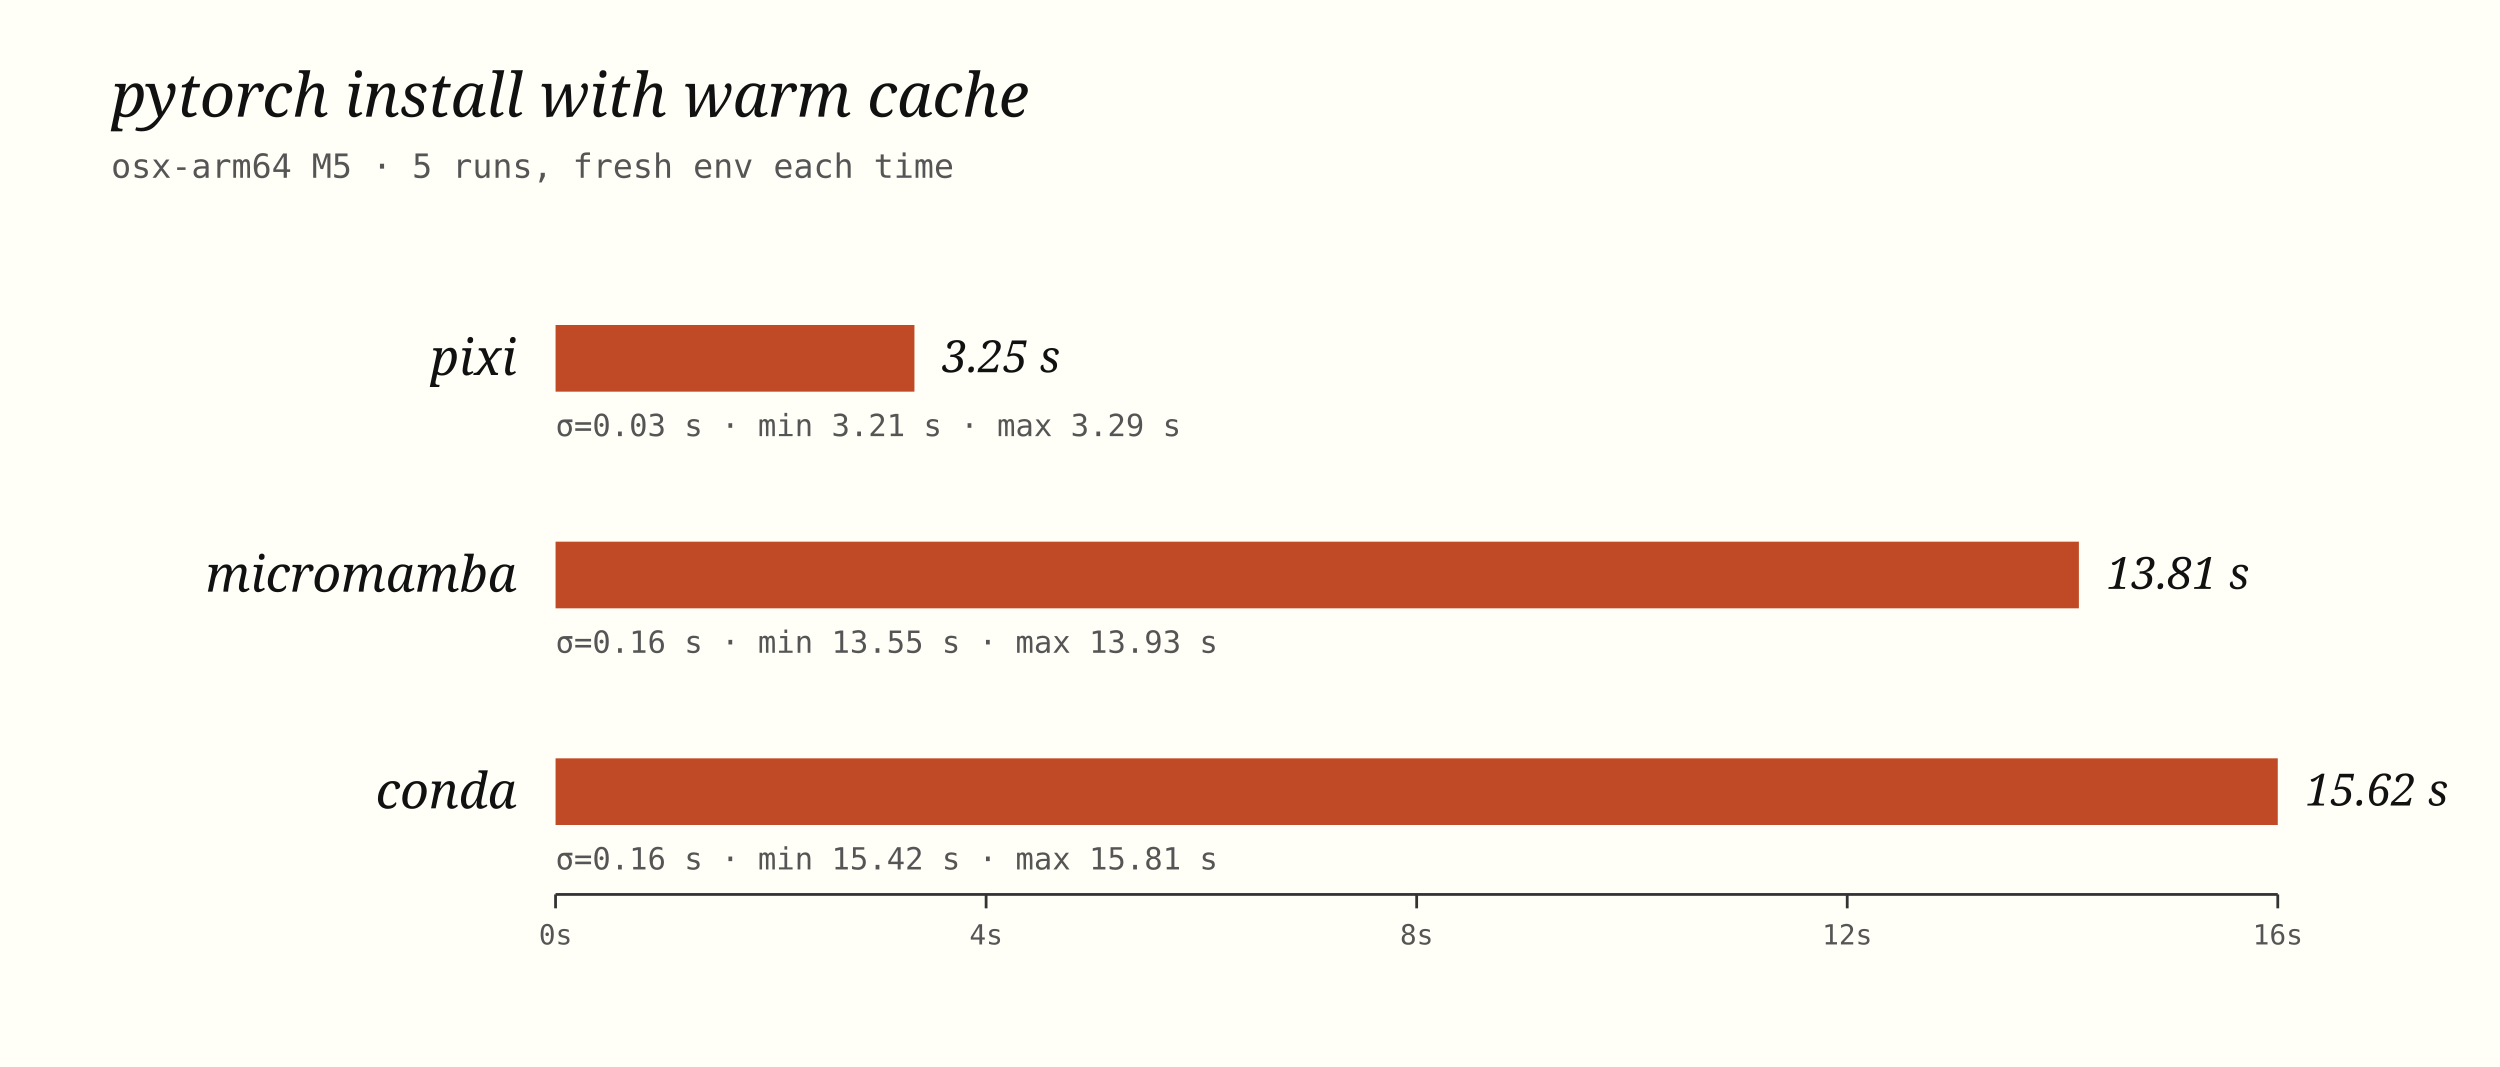
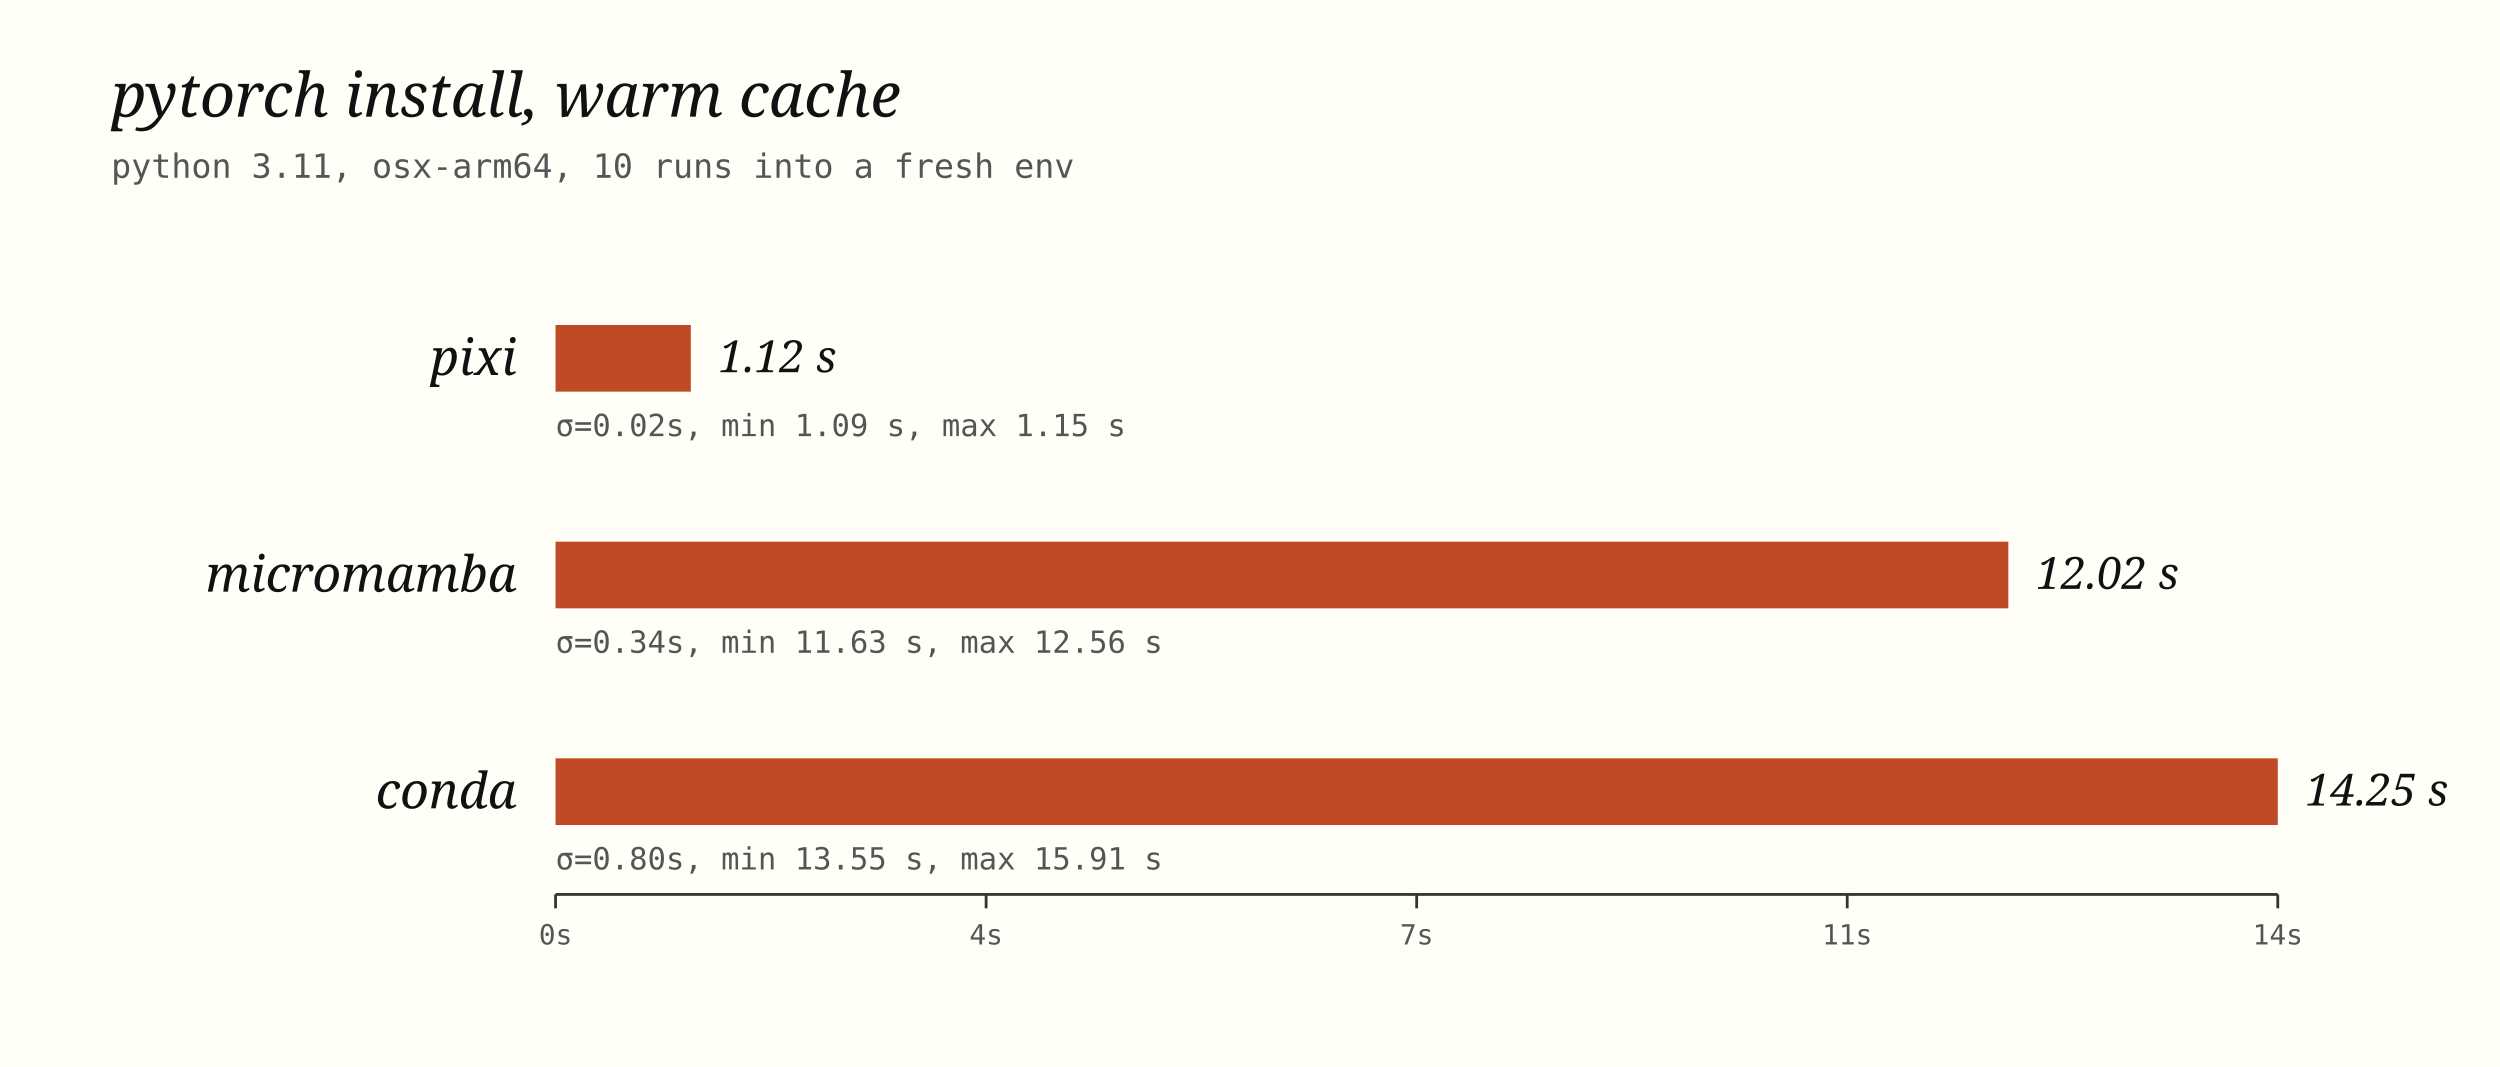
<svg xmlns="http://www.w3.org/2000/svg" viewBox="0 0 900 384">
  <style>.title { font: italic 22px Georgia, "et-book", serif; fill: #111; }.sub   { font: 12px "IBM Plex Mono", Consolas, monospace; fill: #555; }.label { font: italic 18px Georgia, "et-book", serif; fill: #111; text-anchor: end; }.value { font: italic 16px Georgia, "et-book", serif; fill: #111; }.range { font: 11px "IBM Plex Mono", Consolas, monospace; fill: #555; }.axis  { stroke: #333; stroke-width: 1; }.bar   { fill: #c14a26; }.tick  { font: 10px "IBM Plex Mono", Consolas, monospace; fill: #555; text-anchor: middle; }</style>
  <rect x="0" y="0" width="900" height="384" fill="#fffff8" />
-   <text class="title" x="40" y="42">pytorch install with warm cache</text>
-   <text class="sub" x="40" y="64">osx-arm64 M5 · 5 runs, fresh env each time</text>
+   <text class="title" x="40" y="42">pytorch install, warm cache</text>
+   <text class="sub" x="40" y="64">python 3.11, osx-arm64, 10 runs into a fresh env</text>
  <text class="label" x="186" y="135.0">pixi</text>
-   <rect class="bar" x="200" y="117.0" width="129.2" height="24" />
-   <text class="value" x="339.2" y="134.0">3.25 s</text>
-   <text class="range" x="200" y="157.0">σ=0.03 s · min 3.21 s · max 3.29 s</text>
+   <rect class="bar" x="200" y="117.0" width="48.7" height="24" />
+   <text class="value" x="258.7" y="134.0">1.12 s</text>
+   <text class="range" x="200" y="157.0">σ=0.02s, min 1.09 s, max 1.15 s</text>
  <text class="label" x="186" y="213.0">micromamba</text>
-   <rect class="bar" x="200" y="195.0" width="548.4" height="24" />
-   <text class="value" x="758.4" y="212.0">13.81 s</text>
-   <text class="range" x="200" y="235.0">σ=0.16 s · min 13.55 s · max 13.93 s</text>
+   <rect class="bar" x="200" y="195.0" width="523.0" height="24" />
+   <text class="value" x="733.0" y="212.0">12.02 s</text>
+   <text class="range" x="200" y="235.0">σ=0.34s, min 11.63 s, max 12.56 s</text>
  <text class="label" x="186" y="291.0">conda</text>
  <rect class="bar" x="200" y="273.0" width="620.0" height="24" />
-   <text class="value" x="830.0" y="290.0">15.62 s</text>
-   <text class="range" x="200" y="313.0">σ=0.16 s · min 15.42 s · max 15.81 s</text>
+   <text class="value" x="830.0" y="290.0">14.25 s</text>
+   <text class="range" x="200" y="313.0">σ=0.80s, min 13.55 s, max 15.91 s</text>
  <line class="axis" x1="200" y1="322" x2="820" y2="322" />
  <line class="axis" x1="200.0" y1="322" x2="200.0" y2="327" />
  <text class="tick" x="200.0" y="340">0s</text>
  <line class="axis" x1="355.0" y1="322" x2="355.0" y2="327" />
  <text class="tick" x="355.0" y="340">4s</text>
  <line class="axis" x1="510.0" y1="322" x2="510.0" y2="327" />
-   <text class="tick" x="510.0" y="340">8s</text>
+   <text class="tick" x="510.0" y="340">7s</text>
  <line class="axis" x1="665.0" y1="322" x2="665.0" y2="327" />
-   <text class="tick" x="665.0" y="340">12s</text>
+   <text class="tick" x="665.0" y="340">11s</text>
  <line class="axis" x1="820.0" y1="322" x2="820.0" y2="327" />
-   <text class="tick" x="820.0" y="340">16s</text>
+   <text class="tick" x="820.0" y="340">14s</text>
</svg>
